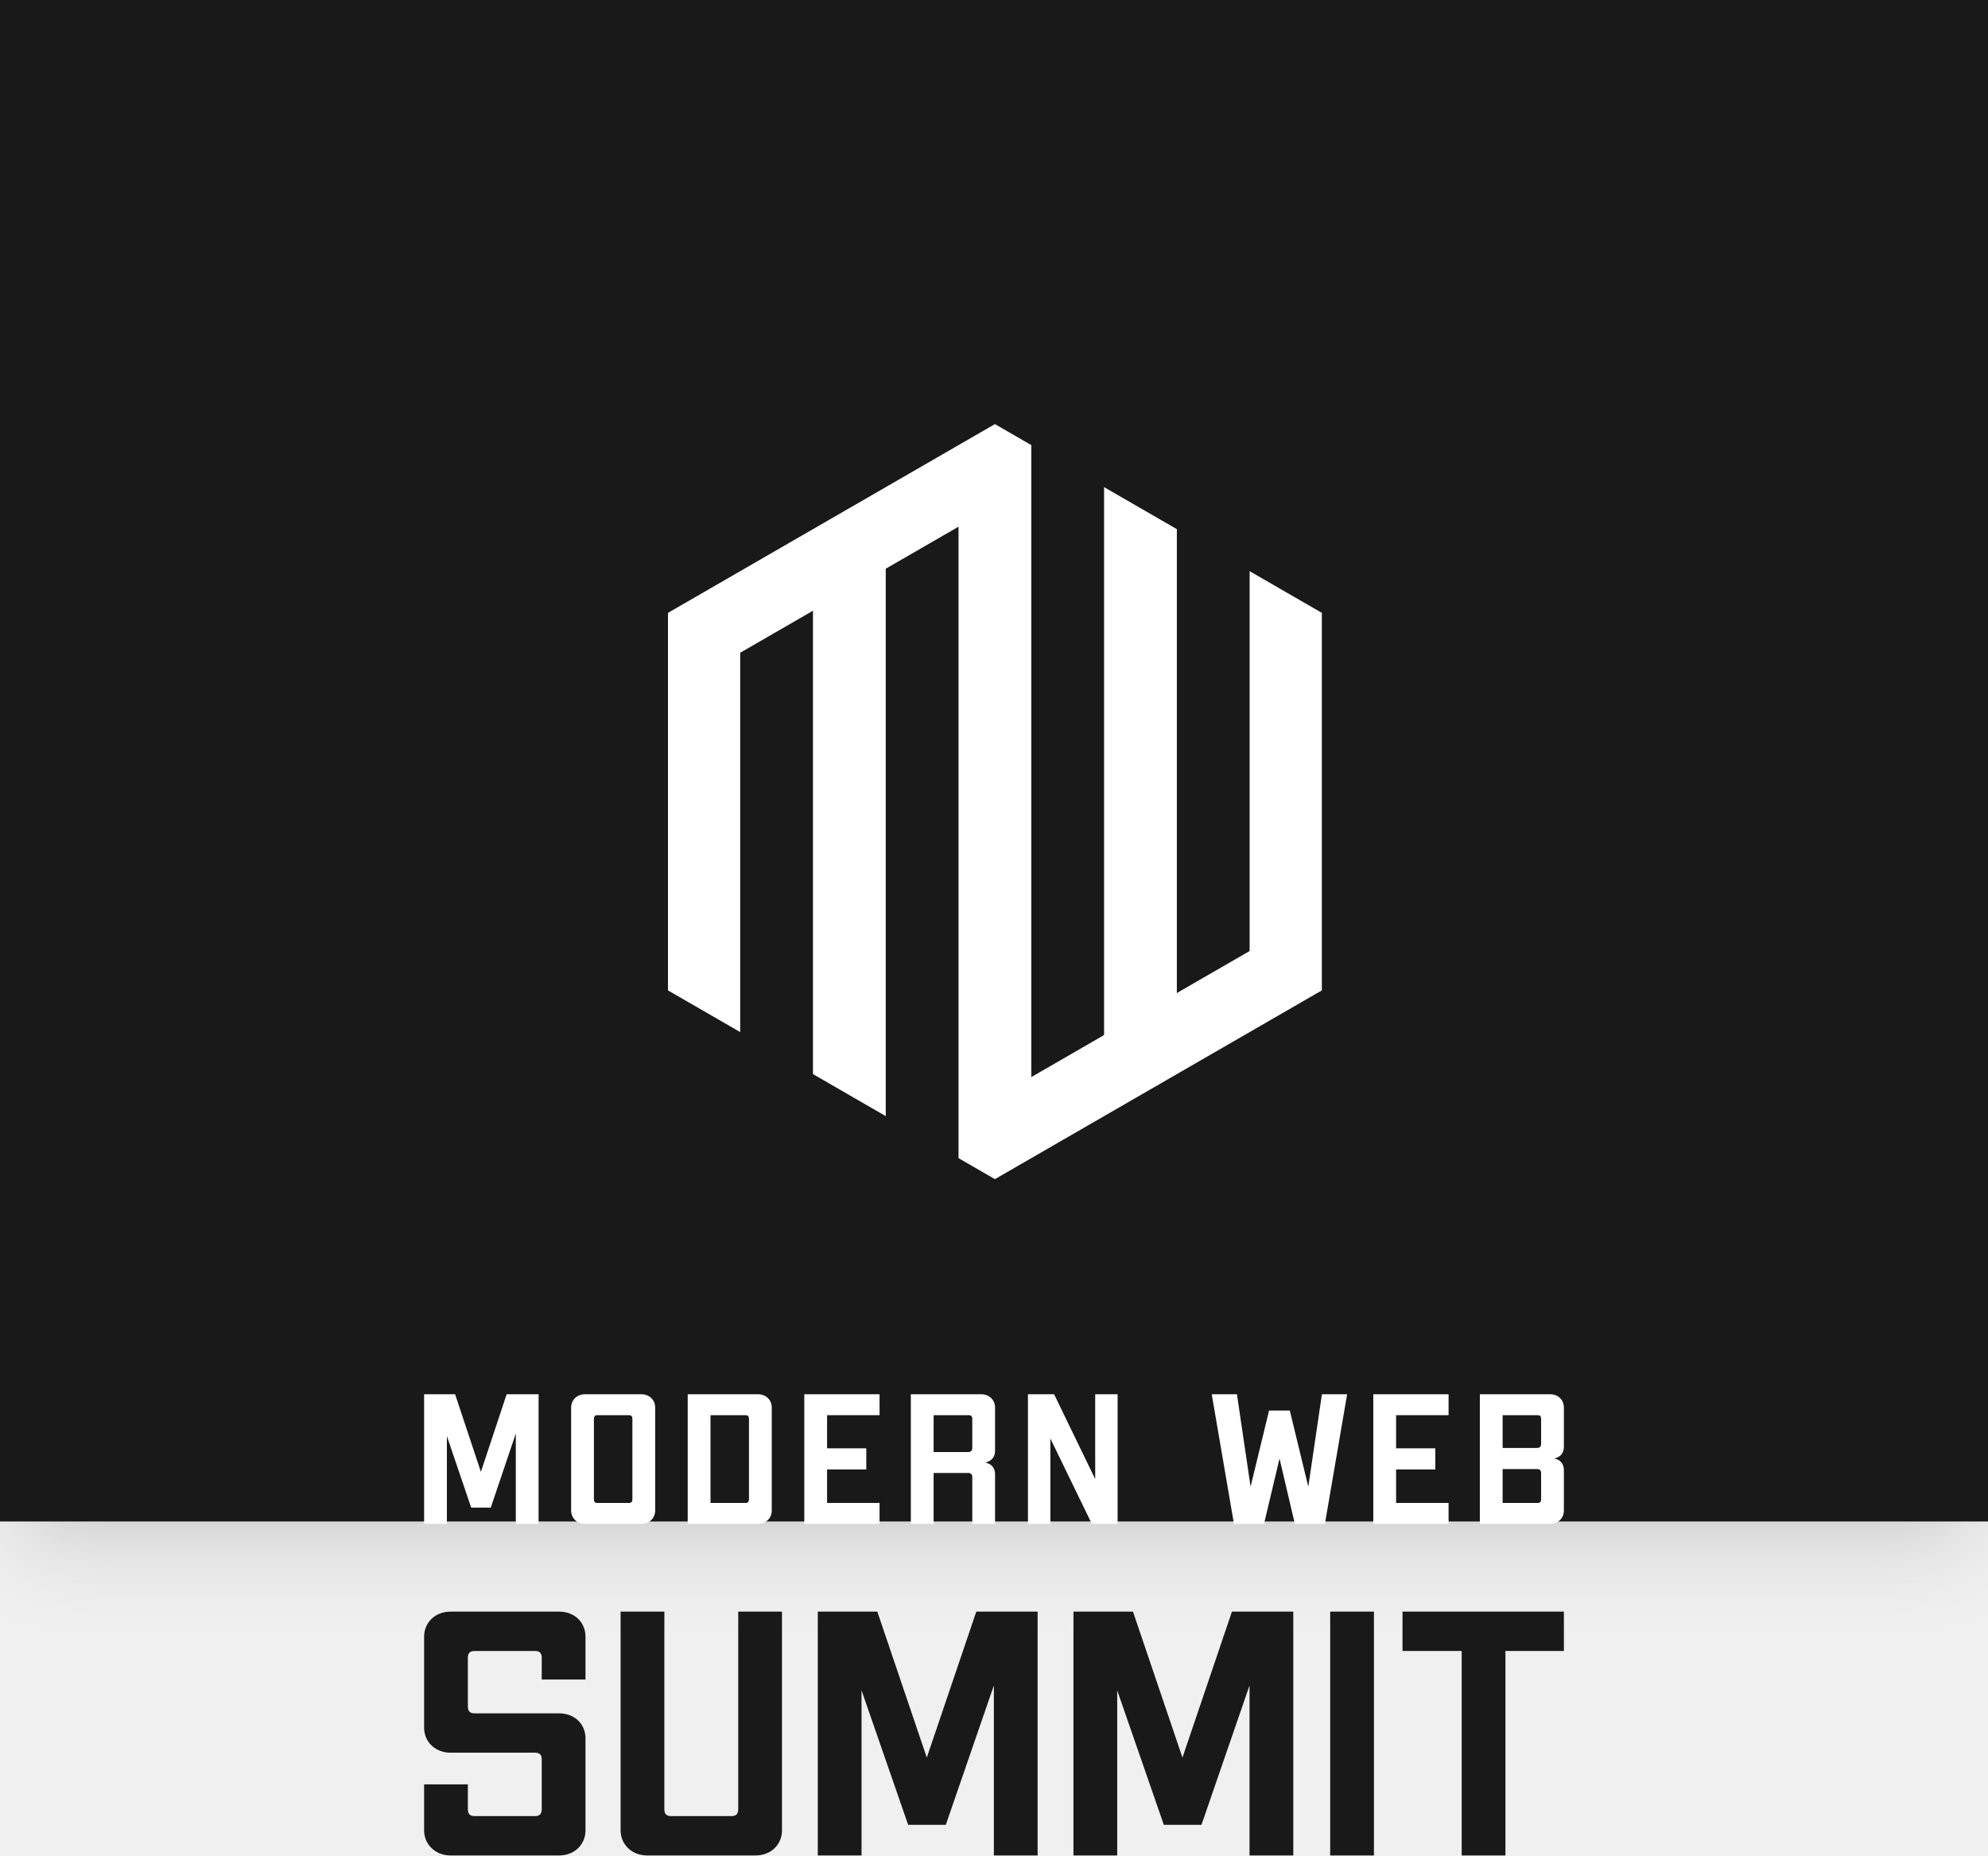
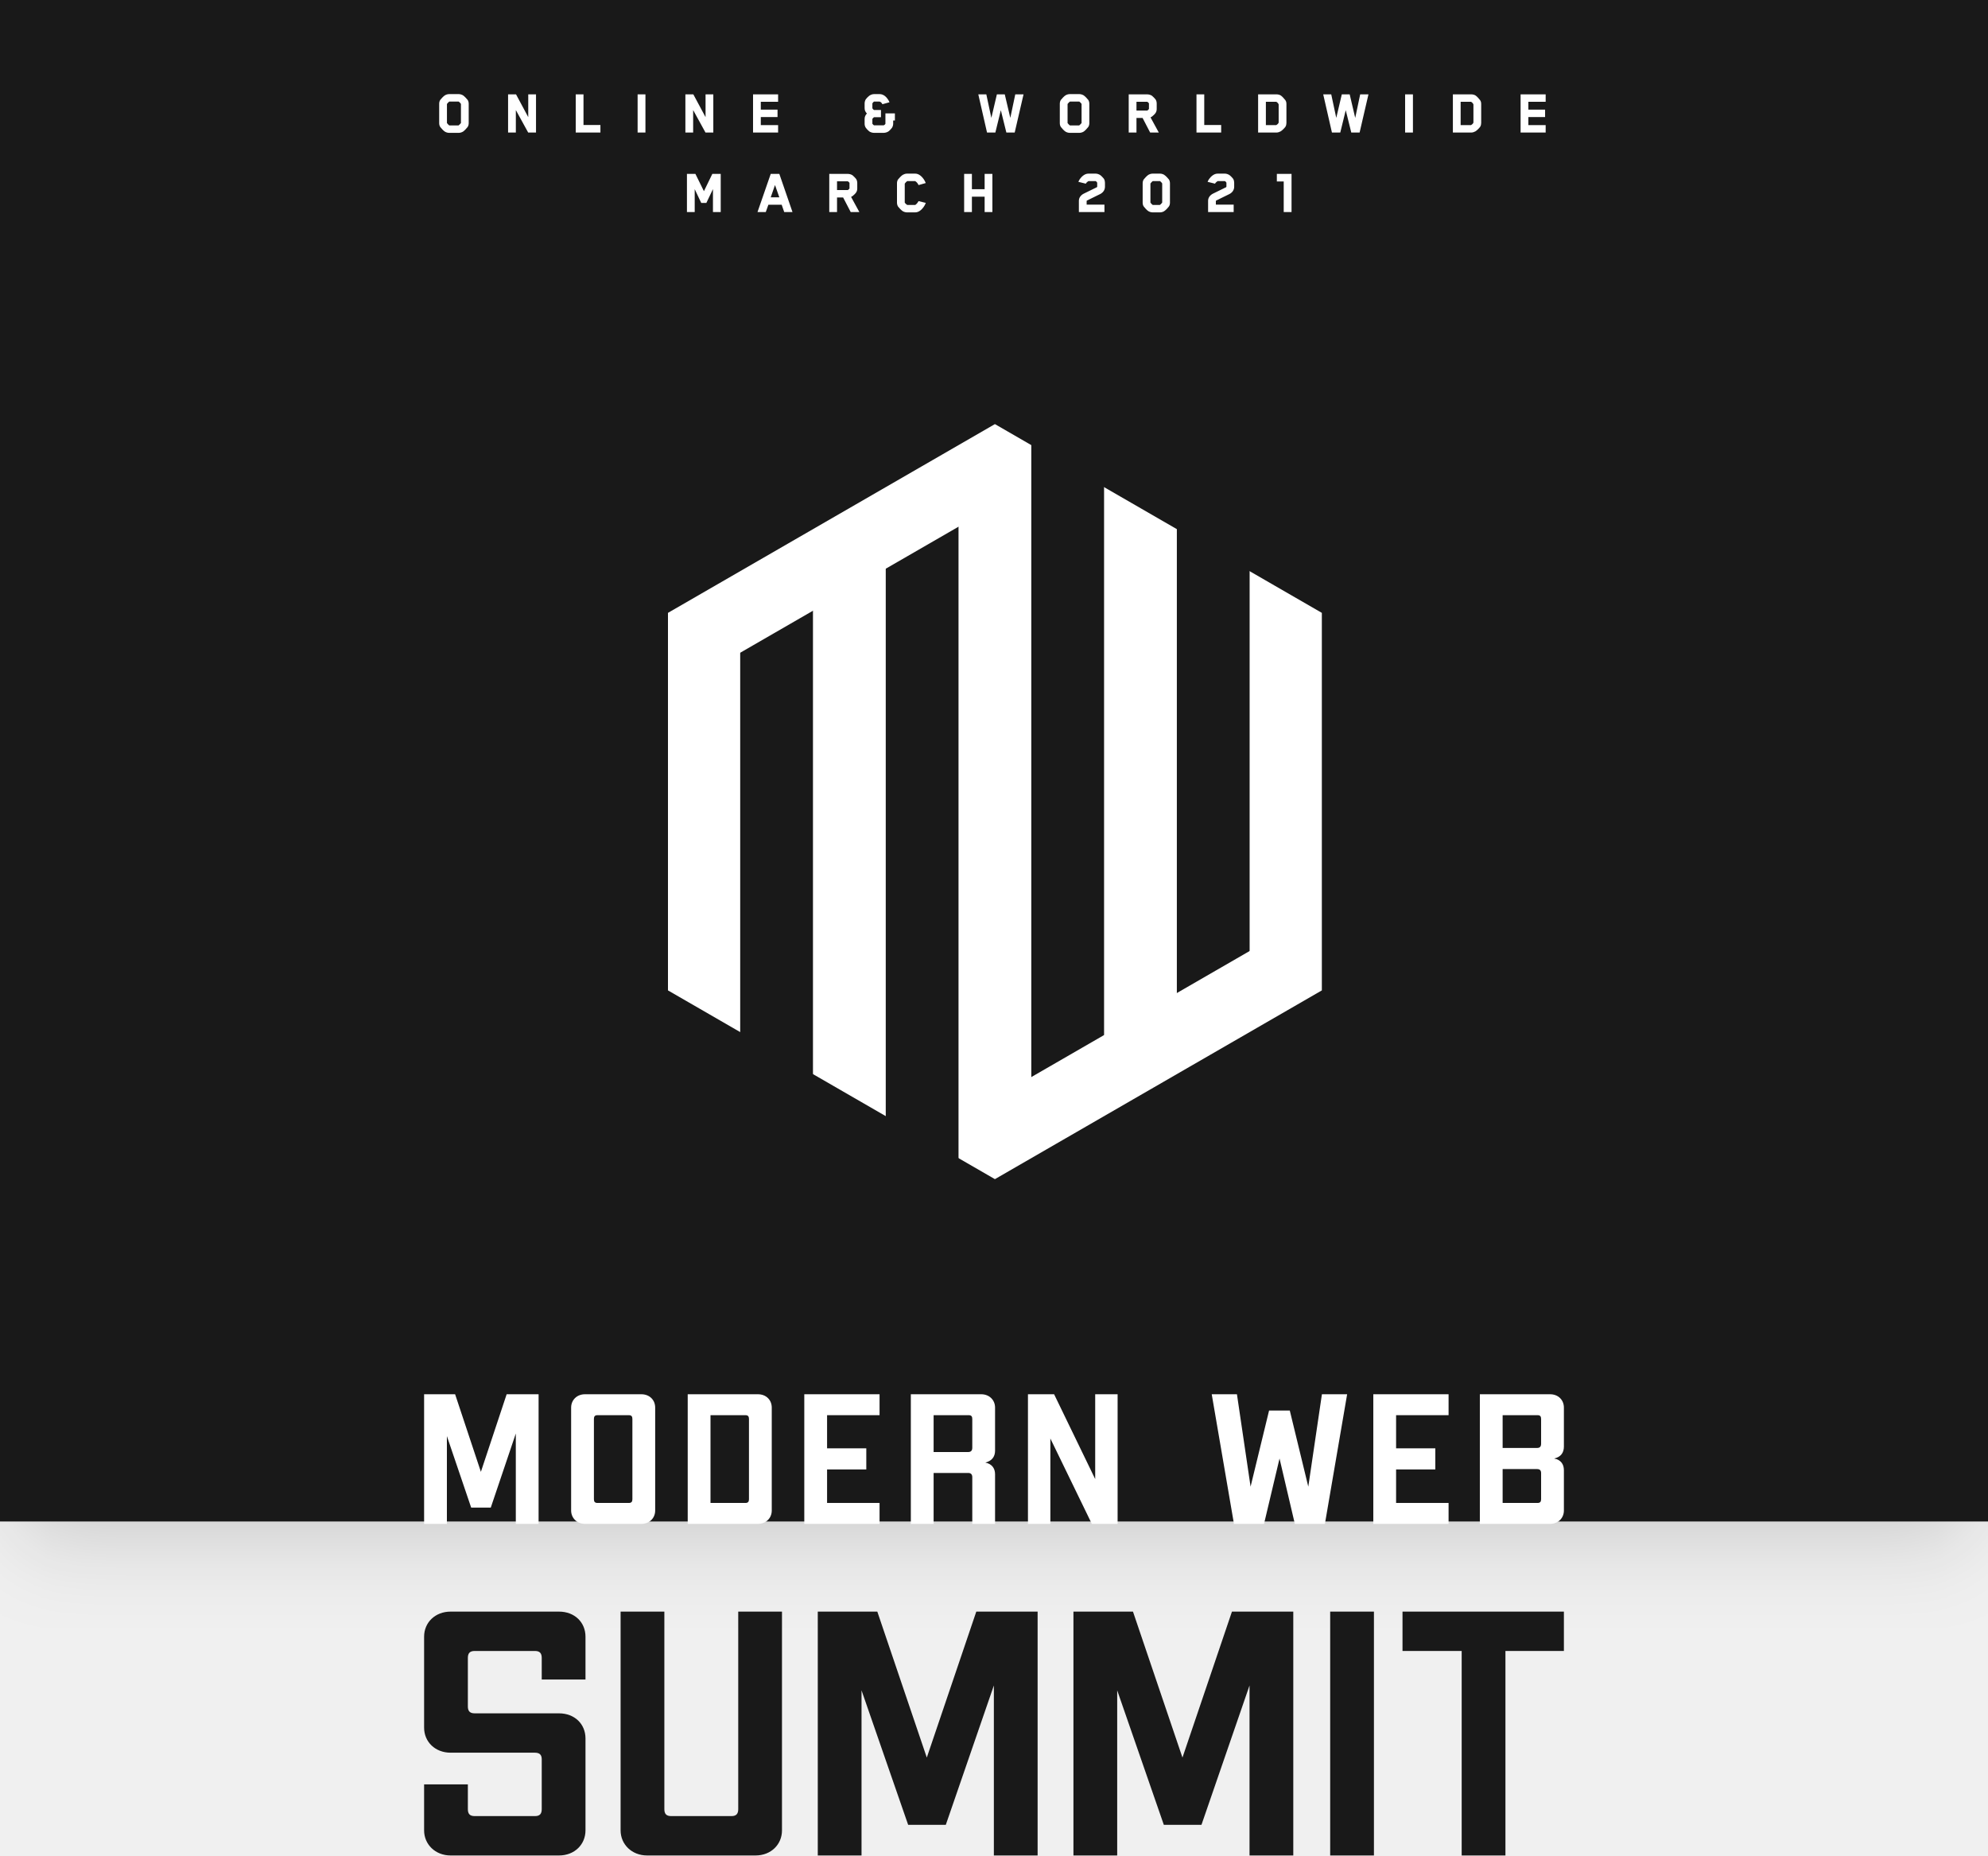
<svg xmlns="http://www.w3.org/2000/svg" width="375" height="350" viewBox="0 0 375 350" fill="none">
  <g filter="url(#filter0_d)">
    <rect width="375" height="287" fill="#191919" />
  </g>
  <mask id="mask0" mask-type="alpha" maskUnits="userSpaceOnUse" x="126" y="80" width="124" height="143">
    <path d="M187.672 80L249.343 115.606V186.819L187.672 222.425L126 186.819V115.606L187.672 80Z" fill="white" />
  </mask>
  <g mask="url(#mask0)">
    <path d="M139.625 79.142H125.897V223.283H139.625V79.142Z" fill="white" />
    <path d="M167.08 79.142H153.353V223.283H167.08V79.142Z" fill="white" />
    <path d="M194.536 79.142H180.808V223.283H194.536V79.142Z" fill="white" />
    <path d="M189.17 94.524L182.306 82.635L57.476 154.706L64.34 166.594L189.17 94.524Z" fill="white" />
    <path d="M313.577 150.293L306.713 138.404L181.883 210.475L188.747 222.363L313.577 150.293Z" fill="white" />
    <path d="M221.991 79.142H208.263V223.283H221.991V79.142Z" fill="white" />
    <path d="M249.446 79.142H235.719V223.283H249.446V79.142Z" fill="white" />
  </g>
  <path d="M105.436 304H85.006C82.097 304 80 306.037 80 308.731V325.883C80 328.577 82.097 330.614 85.006 330.614H100.904C101.851 330.614 102.189 331.074 102.189 331.863V341.26C102.189 342.114 101.851 342.574 100.904 342.574H89.538C88.591 342.574 88.253 342.114 88.253 341.26V336.594H80V345.269C80 347.897 82.097 350 85.006 350H105.436C108.413 350 110.442 347.897 110.442 345.269V327.92C110.442 325.226 108.413 323.189 105.436 323.189H89.538C88.591 323.189 88.253 322.729 88.253 321.874V312.74C88.253 311.886 88.591 311.426 89.538 311.426H100.904C101.851 311.426 102.189 311.886 102.189 312.74V316.814H110.442V308.731C110.442 306.037 108.413 304 105.436 304Z" fill="#191919" />
  <path d="M139.254 304V341.26C139.254 342.114 138.916 342.574 137.968 342.574H126.603C125.656 342.574 125.318 342.114 125.318 341.26V304H117.065V345.269C117.065 347.897 119.162 350 122.071 350H142.501C145.477 350 147.507 347.897 147.507 345.269V304H139.254Z" fill="#191919" />
  <path d="M195.728 304H184.16L174.824 331.534L165.488 304H154.259V350H162.512V318.851L171.306 344.217H178.409L187.474 317.931V350H195.728V304Z" fill="#191919" />
  <path d="M243.954 304H232.386L223.05 331.534L213.715 304H202.485V350H210.738V318.851L219.533 344.217H226.636L235.701 317.931V350H243.954V304Z" fill="#191919" />
  <path d="M250.914 350H259.168V304H250.914V350Z" fill="#191919" />
  <path d="M295 304H264.558V311.426H275.72V350H283.973V311.426H295V304Z" fill="#191919" />
  <path d="M101.596 263H95.571L90.71 277.636L85.848 263H80V287.451H84.298V270.894L88.878 284.377H92.577L97.298 270.405V287.451H101.596V263Z" fill="white" />
  <path d="M120.98 263H110.341C108.826 263 107.734 264.083 107.734 265.515V284.936C107.734 286.333 108.826 287.451 110.341 287.451H120.98C122.53 287.451 123.587 286.333 123.587 284.936V265.515C123.587 264.083 122.53 263 120.98 263ZM119.289 267.646V282.805C119.289 283.259 119.113 283.504 118.619 283.504H112.701C112.208 283.504 112.032 283.259 112.032 282.805V267.646C112.032 267.192 112.208 266.947 112.701 266.947H118.619C119.113 266.947 119.289 267.192 119.289 267.646Z" fill="white" />
  <path d="M142.971 263H129.725V287.451H142.971C144.521 287.451 145.578 286.333 145.578 284.936V265.515C145.578 264.083 144.521 263 142.971 263ZM141.28 267.646V282.805C141.28 283.259 141.104 283.504 140.611 283.504H134.023V266.947H140.611C141.104 266.947 141.28 267.192 141.28 267.646Z" fill="white" />
  <path d="M165.912 266.947V263H151.715V287.451H165.912V283.504H156.013V277.182H163.411V273.2H156.013V266.947H165.912Z" fill="white" />
  <path d="M185.094 263H171.812V287.451H176.11V277.845H182.628C183.156 277.845 183.403 278.125 183.403 278.649V287.451H187.701V278.09C187.701 276.972 187.102 276.134 185.869 275.889C187.102 275.575 187.701 274.771 187.701 273.654V265.515C187.701 264.083 186.609 263 185.094 263ZM183.403 267.646V273.095C183.403 273.619 183.156 273.898 182.628 273.898H176.11V266.947H182.734C183.227 266.947 183.403 267.192 183.403 267.646Z" fill="white" />
  <path d="M206.588 263V278.998L198.838 263H193.905V287.451H198.133V271.348L205.954 287.451H210.816V263H206.588Z" fill="white" />
  <path d="M249.357 263L246.785 280.43L243.297 266.074H239.387L235.899 280.43L233.327 263H228.571L232.764 287.451H238.435L241.36 275.121L244.248 287.451H249.92L254.113 263H249.357Z" fill="white" />
  <path d="M273.247 266.947V263H259.049V287.451H273.247V283.504H263.347V277.182H270.745V273.2H263.347V266.947H273.247Z" fill="white" />
  <path d="M292.393 263H279.147V287.451H292.393C293.943 287.451 295 286.333 295 284.936V277.321C295 276.204 294.436 275.365 293.168 275.121C294.436 274.841 295 274.003 295 272.885V265.515C295 264.083 293.943 263 292.393 263ZM290.702 267.646V272.326C290.702 272.885 290.455 273.13 289.927 273.13H283.445V266.947H290.033C290.526 266.947 290.702 267.192 290.702 267.646ZM290.702 277.88V282.805C290.702 283.259 290.526 283.504 290.033 283.504H283.445V277.112H289.927C290.455 277.112 290.702 277.356 290.702 277.88Z" fill="white" />
+   <path d="M88.412 23.212V19.6C88.412 19.336 88.364 19.072 88.208 18.844C88.052 18.652 87.596 18.136 87.332 17.98C87.128 17.86 86.828 17.752 86.54 17.752H84.716C84.416 17.752 84.128 17.86 83.924 17.98C83.66 18.136 83.192 18.652 83.048 18.844C82.892 19.072 82.844 19.336 82.844 19.6V23.212C82.844 23.464 82.892 23.728 83.048 23.956C83.192 24.16 83.66 24.676 83.924 24.832C84.128 24.952 84.416 25.06 84.716 25.06H86.54C86.828 25.06 87.128 24.952 87.332 24.832C87.596 24.676 88.052 24.16 88.208 23.956C88.364 23.728 88.412 23.464 88.412 23.212ZM86.948 23.212C86.816 23.38 86.6 23.584 86.504 23.656H84.74C84.644 23.596 84.44 23.392 84.308 23.212V19.612C84.452 19.408 84.656 19.228 84.752 19.156H86.516C86.636 19.228 86.864 19.456 86.948 19.6V23.212ZM101.108 25V17.8H99.644V22.096L97.341 17.8H95.841V25H97.305V20.764L99.632 25H101.108ZM113.258 25V23.584H110.066V17.8H108.602V25H113.258ZM121.751 25V17.8H120.275V25H121.751ZM134.554 25V17.8H133.09V22.096L130.786 17.8H129.286V25H130.75V20.764L133.078 25H134.554ZM146.776 25V23.596H143.512V22.084H146.668V20.68H143.512V19.204H146.776V17.8H142.048V25H146.776ZM168.806 22.732V21.388H167.018V23.356C166.934 23.512 166.73 23.644 166.682 23.644H164.87C164.846 23.644 164.654 23.488 164.558 23.344V22.42C164.654 22.276 164.846 22.108 164.87 22.108H166.178V20.752H164.87C164.822 20.752 164.642 20.584 164.558 20.416V19.492C164.654 19.336 164.846 19.156 164.87 19.156H165.902C166.034 19.216 166.25 19.252 166.454 19.66L167.786 19.288C167.714 19.096 167.618 18.94 167.51 18.772C167.258 18.376 166.718 17.752 165.938 17.752H164.87C164.522 17.752 164.21 17.896 163.97 18.064C163.802 18.184 163.454 18.52 163.334 18.7C163.19 18.916 163.094 19.228 163.094 19.492V20.404C163.094 20.884 163.298 21.16 163.526 21.412C163.31 21.64 163.094 21.964 163.094 22.42V23.344C163.094 23.632 163.178 23.908 163.334 24.124C163.442 24.292 163.79 24.652 163.97 24.784C164.21 24.952 164.57 25.06 164.87 25.06H166.682C166.982 25.06 167.354 24.952 167.594 24.784C167.774 24.664 168.122 24.292 168.242 24.124C168.386 23.908 168.482 23.62 168.482 23.344V22.732H168.806ZM193.072 17.8H191.512C191.2 19.252 190.888 20.776 190.576 22.24L189.532 17.8H188.044C187.708 19.252 187.336 20.776 187 22.24L186.052 17.8H184.54L186.184 25H187.756C188.092 23.608 188.452 22.18 188.788 20.788L189.832 25H191.404L193.072 17.8ZM205.482 23.212V19.6C205.482 19.336 205.434 19.072 205.278 18.844C205.122 18.652 204.666 18.136 204.402 17.98C204.198 17.86 203.898 17.752 203.61 17.752H201.786C201.486 17.752 201.198 17.86 200.994 17.98C200.73 18.136 200.262 18.652 200.118 18.844C199.962 19.072 199.914 19.336 199.914 19.6V23.212C199.914 23.464 199.962 23.728 200.118 23.956C200.262 24.16 200.73 24.676 200.994 24.832C201.198 24.952 201.486 25.06 201.786 25.06H203.61C203.898 25.06 204.198 24.952 204.402 24.832C204.666 24.676 205.122 24.16 205.278 23.956C205.434 23.728 205.482 23.464 205.482 23.212ZM204.018 23.212C203.886 23.38 203.67 23.584 203.574 23.656H201.81C201.714 23.596 201.51 23.392 201.378 23.212V19.612C201.522 19.408 201.726 19.228 201.822 19.156H203.586C203.706 19.228 203.934 19.456 204.018 19.6V23.212ZM218.191 20.548V19.528C218.191 19.264 218.119 18.952 217.963 18.736C217.843 18.58 217.483 18.208 217.315 18.076C217.087 17.908 216.715 17.8 216.415 17.8H212.911V25H214.375V22.252H215.527L216.955 25H218.587C218.587 25 217.615 23.224 217.027 22.144C217.123 22.096 217.219 22.048 217.315 21.976C217.483 21.856 217.855 21.496 217.963 21.328C218.119 21.1 218.191 20.836 218.191 20.548ZM216.727 20.56C216.655 20.68 216.451 20.848 216.415 20.848H214.375V19.204H216.415C216.535 19.264 216.667 19.396 216.727 19.492V20.56ZM230.352 25V23.584H227.16V17.8H225.696V25H230.352ZM242.661 23.188V19.636C242.661 19.384 242.625 19.132 242.457 18.892C242.313 18.7 241.869 18.184 241.605 18.016C241.377 17.872 241.065 17.8 240.813 17.8H237.321V25H240.813C241.089 25 241.377 24.88 241.581 24.772C241.845 24.616 242.301 24.16 242.469 23.92C242.613 23.692 242.661 23.404 242.661 23.188ZM241.197 23.14C241.077 23.368 240.921 23.5 240.753 23.596H238.785V19.204H240.753C240.933 19.312 241.089 19.432 241.197 19.696V23.14ZM258.134 17.8H256.574C256.262 19.252 255.95 20.776 255.638 22.24L254.594 17.8H253.106C252.77 19.252 252.398 20.776 252.062 22.24L251.114 17.8H249.602L251.246 25H252.818C253.154 23.608 253.514 22.18 253.85 20.788L254.894 25H256.466L258.134 17.8ZM266.525 25V17.8H265.049V25H266.525ZM279.399 23.188V19.636C279.399 19.384 279.363 19.132 279.195 18.892C279.051 18.7 278.607 18.184 278.343 18.016C278.115 17.872 277.803 17.8 277.551 17.8H274.059V25H277.551C277.827 25 278.115 24.88 278.319 24.772C278.583 24.616 279.039 24.16 279.207 23.92C279.351 23.692 279.399 23.404 279.399 23.188ZM277.935 23.14C277.815 23.368 277.659 23.5 277.491 23.596H275.523V19.204H277.491C277.671 19.312 277.827 19.432 277.935 19.696V23.14ZM291.561 25V23.596H288.297V22.084H291.453V20.68H288.297V19.204H291.561V17.8H286.833V25H291.561ZM135.951 40V32.8H134.367C133.839 33.868 133.311 34.984 132.783 36.064L131.175 32.8H129.579V40H131.043V35.68L132.279 38.284H133.239C133.647 37.42 134.079 36.544 134.487 35.668V40H135.951ZM149.489 40L147.005 32.8H145.385L142.889 40H144.449C144.605 39.556 144.785 39.064 144.941 38.62H147.449L147.929 40H149.489ZM147.005 37.216H145.385C145.649 36.448 145.925 35.668 146.189 34.9L147.005 37.216ZM161.706 35.548V34.528C161.706 34.264 161.634 33.952 161.478 33.736C161.358 33.58 160.998 33.208 160.83 33.076C160.602 32.908 160.23 32.8 159.93 32.8H156.426V40H157.89V37.252H159.042L160.47 40H162.102C162.102 40 161.13 38.224 160.542 37.144C160.638 37.096 160.734 37.048 160.83 36.976C160.998 36.856 161.37 36.496 161.478 36.328C161.634 36.1 161.706 35.836 161.706 35.548ZM160.242 35.56C160.17 35.68 159.966 35.848 159.93 35.848H157.89V34.204H159.93C160.05 34.264 160.182 34.396 160.242 34.492V35.56ZM174.624 34.528C174.528 34.276 174.408 34.024 174.216 33.76C173.928 33.364 173.376 32.752 172.644 32.752H171.072C170.784 32.752 170.484 32.872 170.292 32.98C170.016 33.148 169.548 33.652 169.404 33.844C169.248 34.072 169.2 34.324 169.2 34.588V38.224C169.2 38.464 169.26 38.74 169.404 38.968C169.572 39.196 170.028 39.676 170.28 39.832C170.484 39.952 170.784 40.06 171.072 40.06H172.644C173.376 40.06 173.94 39.448 174.228 39.04C174.384 38.824 174.528 38.572 174.636 38.272L173.268 37.936C173.1 38.236 172.908 38.488 172.656 38.656H171.132C170.844 38.488 170.664 38.224 170.664 38.212V34.636C170.772 34.468 171.012 34.24 171.132 34.156H172.632C172.968 34.384 173.112 34.588 173.268 34.912L174.624 34.528ZM187.196 40V32.8H185.732V35.692H183.332V32.8H181.868V40H183.332V37.096H185.732V40H187.196ZM205.323 34.156H206.679C206.715 34.156 206.883 34.3 206.967 34.456V35.2C206.967 35.248 206.943 35.296 206.895 35.32C206.091 35.716 205.251 36.124 204.447 36.52C203.931 36.772 203.511 37.252 203.511 37.876V40H208.335V38.596H204.975V37.912C204.975 37.852 205.023 37.84 205.083 37.804C205.887 37.408 206.703 37.012 207.507 36.616C207.999 36.376 208.431 35.896 208.431 35.236V34.48C208.431 34.372 208.407 33.952 208.215 33.7C208.083 33.532 207.735 33.16 207.555 33.04C207.315 32.872 206.979 32.752 206.679 32.752H205.299C204.567 32.752 204.003 33.364 203.715 33.748C203.607 33.892 203.511 34.072 203.415 34.3L204.819 34.648C204.903 34.444 205.191 34.228 205.323 34.156ZM220.691 38.212V34.6C220.691 34.336 220.643 34.072 220.487 33.844C220.343 33.652 219.887 33.148 219.599 32.98H219.611C219.407 32.86 219.119 32.752 218.831 32.752H217.415C217.115 32.752 216.827 32.86 216.623 32.98C216.359 33.136 215.891 33.652 215.747 33.844C215.591 34.072 215.543 34.336 215.543 34.6V38.212C215.543 38.464 215.591 38.728 215.747 38.956C215.891 39.16 216.359 39.676 216.623 39.832C216.827 39.952 217.115 40.06 217.415 40.06H218.831C219.119 40.06 219.407 39.952 219.611 39.832H219.599C219.887 39.664 220.343 39.16 220.487 38.956C220.643 38.728 220.691 38.464 220.691 38.212ZM219.227 38.212C219.095 38.404 218.891 38.596 218.795 38.656H217.439C217.331 38.596 217.127 38.392 217.007 38.212V34.612C217.151 34.408 217.355 34.228 217.451 34.156H218.807C218.927 34.228 219.143 34.444 219.227 34.6V38.212ZM229.698 34.156H231.054C231.09 34.156 231.258 34.3 231.342 34.456V35.2C231.342 35.248 231.318 35.296 231.27 35.32C230.466 35.716 229.626 36.124 228.822 36.52C228.306 36.772 227.886 37.252 227.886 37.876V40H232.71V38.596H229.35V37.912C229.35 37.852 229.398 37.84 229.458 37.804C230.262 37.408 231.078 37.012 231.882 36.616C232.374 36.376 232.806 35.896 232.806 35.236V34.48C232.806 34.372 232.782 33.952 232.59 33.7C232.458 33.532 232.11 33.16 231.93 33.04C231.69 32.872 231.354 32.752 231.054 32.752H229.674C228.942 32.752 228.378 33.364 228.09 33.748C227.982 33.892 227.886 34.072 227.79 34.3L229.194 34.648C229.278 34.444 229.566 34.228 229.698 34.156ZM243.626 40V32.8H240.854V34.228H242.15V40H243.626Z" fill="white" />
  <defs>
    <filter id="filter0_d" x="-20" y="-20" width="415" height="327" filterUnits="userSpaceOnUse" color-interpolation-filters="sRGB">
      <feFlood flood-opacity="0" result="BackgroundImageFix" />
      <feColorMatrix in="SourceAlpha" type="matrix" values="0 0 0 0 0 0 0 0 0 0 0 0 0 0 0 0 0 0 127 0" />
      <feOffset />
      <feGaussianBlur stdDeviation="10" />
      <feColorMatrix type="matrix" values="0 0 0 0 0 0 0 0 0 0 0 0 0 0 0 0 0 0 0.2 0" />
      <feBlend mode="normal" in2="BackgroundImageFix" result="effect1_dropShadow" />
      <feBlend mode="normal" in="SourceGraphic" in2="effect1_dropShadow" result="shape" />
    </filter>
  </defs>
</svg>
